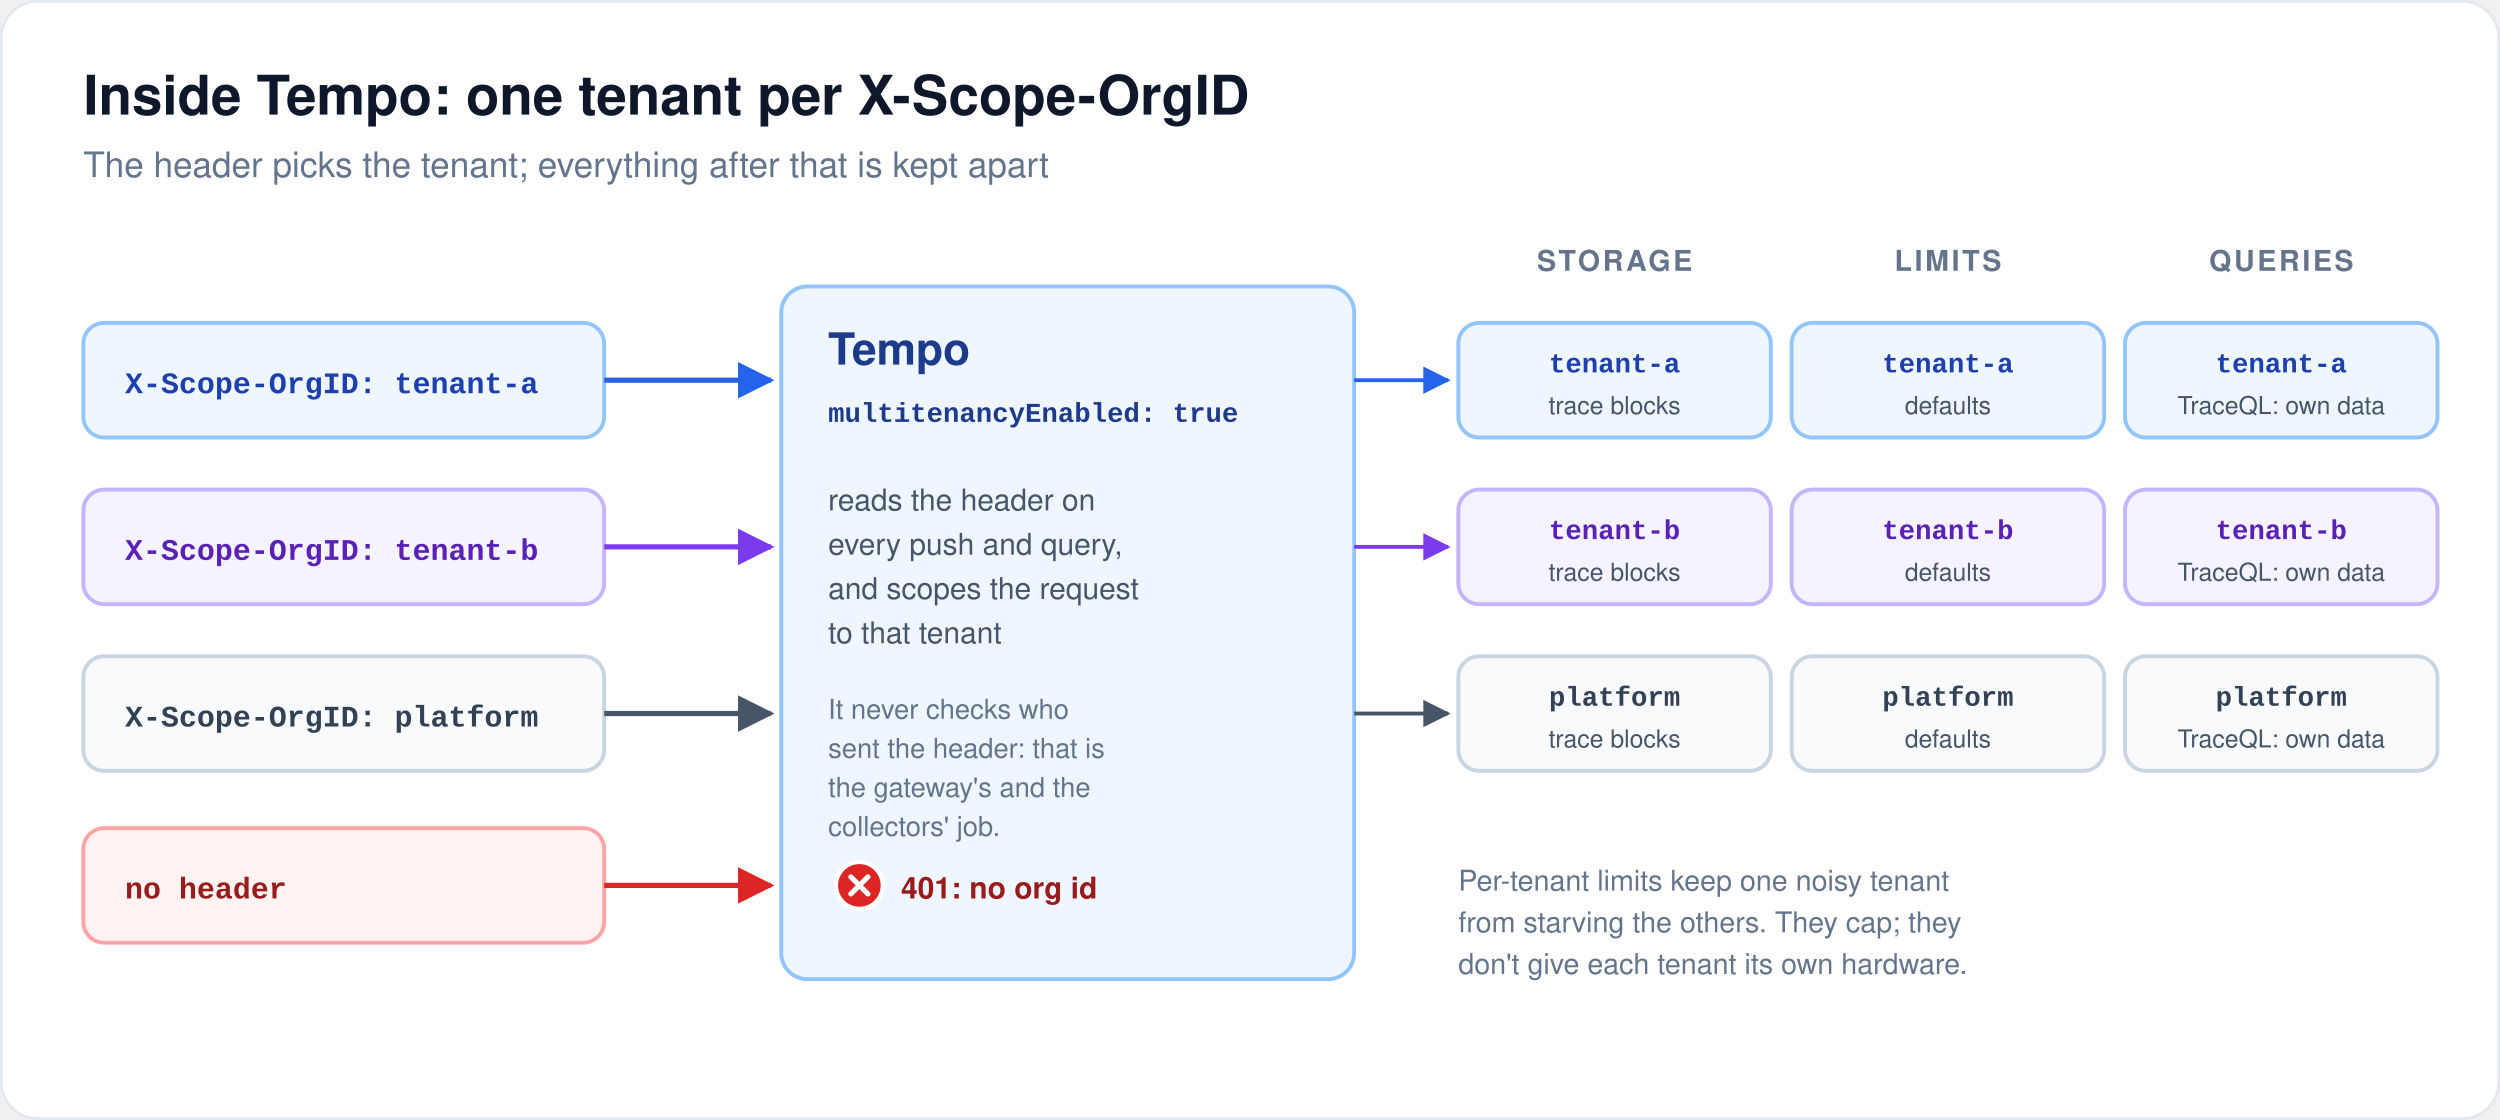
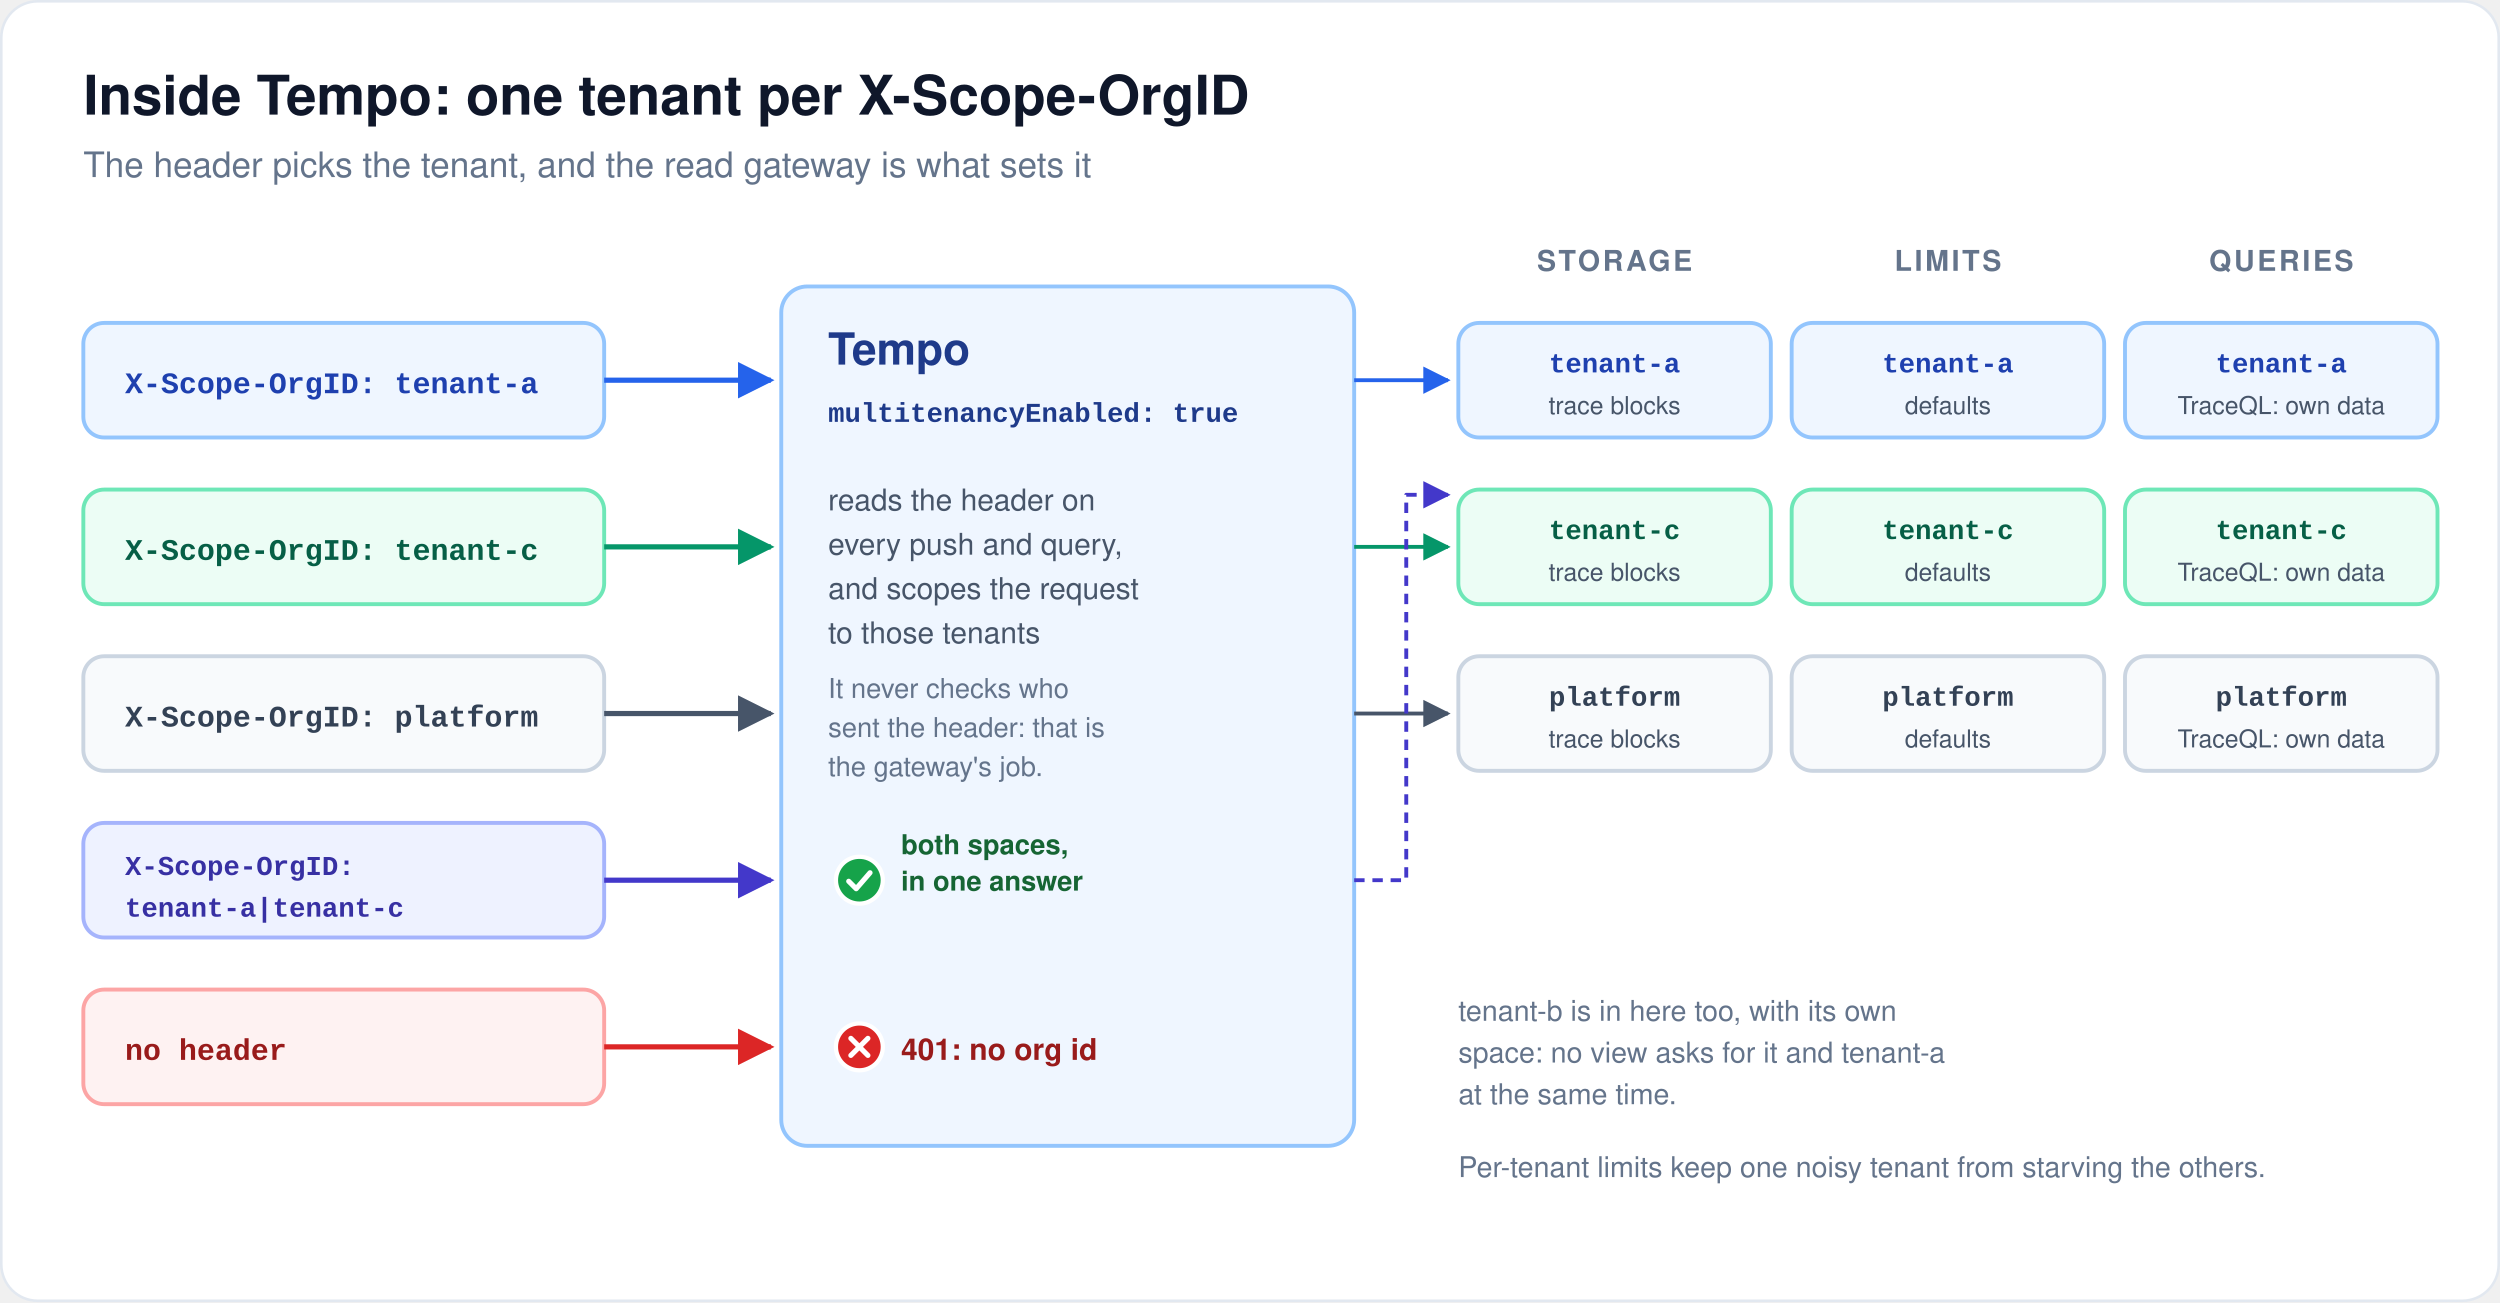
- <svg xmlns="http://www.w3.org/2000/svg" width="960" height="430" viewBox="0 0 960 430" role="img" aria-labelledby="t">
+ <svg xmlns="http://www.w3.org/2000/svg" width="960" height="500" viewBox="0 0 960 500" role="img" aria-labelledby="t">
  <defs>
+     <marker id="ah059669" viewBox="0 0 10 10" refX="9" refY="5" markerWidth="7" markerHeight="7" orient="auto-start-reverse">
+       <path d="M0,0 L10,5 L0,10 z" fill="#059669" />
+     </marker>
    <marker id="ah2563EB" viewBox="0 0 10 10" refX="9" refY="5" markerWidth="7" markerHeight="7" orient="auto-start-reverse">
      <path d="M0,0 L10,5 L0,10 z" fill="#2563EB" />
    </marker>
+     <marker id="ah4338CA" viewBox="0 0 10 10" refX="9" refY="5" markerWidth="7" markerHeight="7" orient="auto-start-reverse">
+       <path d="M0,0 L10,5 L0,10 z" fill="#4338CA" />
+     </marker>
    <marker id="ah475569" viewBox="0 0 10 10" refX="9" refY="5" markerWidth="7" markerHeight="7" orient="auto-start-reverse">
      <path d="M0,0 L10,5 L0,10 z" fill="#475569" />
-     </marker>
-     <marker id="ah7C3AED" viewBox="0 0 10 10" refX="9" refY="5" markerWidth="7" markerHeight="7" orient="auto-start-reverse">
-       <path d="M0,0 L10,5 L0,10 z" fill="#7C3AED" />
    </marker>
    <marker id="ahDC2626" viewBox="0 0 10 10" refX="9" refY="5" markerWidth="7" markerHeight="7" orient="auto-start-reverse">
      <path d="M0,0 L10,5 L0,10 z" fill="#DC2626" />
    </marker>
  </defs>
-   <rect x="0.5" y="0.5" width="959" height="429" rx="14" fill="#FFFFFF" stroke="#E2E8F0" />
+   <rect x="0.5" y="0.5" width="959" height="499" rx="14" fill="#FFFFFF" stroke="#E2E8F0" />
  <text x="32" y="44" font-family="'Segoe UI', 'Helvetica Neue', Helvetica, Arial, sans-serif" font-size="21" font-weight="700" fill="#0F172A">Inside Tempo: one tenant per X-Scope-OrgID</text>
-   <text x="32" y="68" font-family="'Segoe UI', 'Helvetica Neue', Helvetica, Arial, sans-serif" font-size="13.5" fill="#64748B">The header picks the tenant; everything after that is kept apart</text>
+   <text x="32" y="68" font-family="'Segoe UI', 'Helvetica Neue', Helvetica, Arial, sans-serif" font-size="13.5" fill="#64748B">The header picks the tenant, and the read gateway is what sets it</text>
  <rect x="32" y="124" width="200" height="44" rx="8" fill="#EFF6FF" stroke="#93C5FD" stroke-width="1.5" />
  <text x="48" y="151" font-family="Consolas, 'SFMono-Regular', 'Liberation Mono', Menlo, monospace" font-size="11.5" font-weight="700" fill="#1E40AF" text-anchor="start">X-Scope-OrgID: tenant-a</text>
  <path d="M232,146 L296,146" fill="none" stroke="#2563EB" stroke-width="2" stroke-linejoin="round" marker-end="url(#ah2563EB)" />
-   <rect x="32" y="188" width="200" height="44" rx="8" fill="#F5F3FF" stroke="#C4B5FD" stroke-width="1.5" />
-   <text x="48" y="215" font-family="Consolas, 'SFMono-Regular', 'Liberation Mono', Menlo, monospace" font-size="11.5" font-weight="700" fill="#5B21B6" text-anchor="start">X-Scope-OrgID: tenant-b</text>
-   <path d="M232,210 L296,210" fill="none" stroke="#7C3AED" stroke-width="2" stroke-linejoin="round" marker-end="url(#ah7C3AED)" />
+   <rect x="32" y="188" width="200" height="44" rx="8" fill="#ECFDF5" stroke="#6EE7B7" stroke-width="1.5" />
+   <text x="48" y="215" font-family="Consolas, 'SFMono-Regular', 'Liberation Mono', Menlo, monospace" font-size="11.5" font-weight="700" fill="#065F46" text-anchor="start">X-Scope-OrgID: tenant-c</text>
+   <path d="M232,210 L296,210" fill="none" stroke="#059669" stroke-width="2" stroke-linejoin="round" marker-end="url(#ah059669)" />
  <rect x="32" y="252" width="200" height="44" rx="8" fill="#F8FAFC" stroke="#CBD5E1" stroke-width="1.5" />
  <text x="48" y="279" font-family="Consolas, 'SFMono-Regular', 'Liberation Mono', Menlo, monospace" font-size="11.5" font-weight="700" fill="#334155" text-anchor="start">X-Scope-OrgID: platform</text>
  <path d="M232,274 L296,274" fill="none" stroke="#475569" stroke-width="2" stroke-linejoin="round" marker-end="url(#ah475569)" />
-   <rect x="32" y="318" width="200" height="44" rx="8" fill="#FEF2F2" stroke="#FCA5A5" stroke-width="1.5" />
-   <text x="48" y="345" font-family="Consolas, 'SFMono-Regular', 'Liberation Mono', Menlo, monospace" font-size="11.5" font-weight="700" fill="#991B1B" text-anchor="start">no header</text>
-   <path d="M232,340 L296,340" fill="none" stroke="#DC2626" stroke-width="2" stroke-linejoin="round" marker-end="url(#ahDC2626)" />
-   <rect x="300" y="110" width="220" height="266" rx="10" fill="#EFF6FF" stroke="#93C5FD" stroke-width="1.5" />
+   <rect x="32" y="316" width="200" height="44" rx="8" fill="#EEF2FF" stroke="#A5B4FC" stroke-width="1.5" />
+   <text x="48" y="336" font-family="Consolas, 'SFMono-Regular', 'Liberation Mono', Menlo, monospace" font-size="10.5" font-weight="700" fill="#3730A3" text-anchor="start">X-Scope-OrgID:</text>
+   <text x="48" y="352" font-family="Consolas, 'SFMono-Regular', 'Liberation Mono', Menlo, monospace" font-size="10.5" font-weight="700" fill="#3730A3" text-anchor="start">tenant-a|tenant-c</text>
+   <path d="M232,338 L296,338" fill="none" stroke="#4338CA" stroke-width="2" stroke-linejoin="round" marker-end="url(#ah4338CA)" />
+   <rect x="32" y="380" width="200" height="44" rx="8" fill="#FEF2F2" stroke="#FCA5A5" stroke-width="1.5" />
+   <text x="48" y="407" font-family="Consolas, 'SFMono-Regular', 'Liberation Mono', Menlo, monospace" font-size="11.5" font-weight="700" fill="#991B1B" text-anchor="start">no header</text>
+   <path d="M232,402 L296,402" fill="none" stroke="#DC2626" stroke-width="2" stroke-linejoin="round" marker-end="url(#ahDC2626)" />
+   <rect x="300" y="110" width="220" height="330" rx="10" fill="#EFF6FF" stroke="#93C5FD" stroke-width="1.5" />
  <text x="318" y="140" font-family="'Segoe UI', 'Helvetica Neue', Helvetica, Arial, sans-serif" font-size="17" font-weight="700" fill="#1E3A8A" text-anchor="start">Tempo</text>
  <text x="318" y="162" font-family="Consolas, 'SFMono-Regular', 'Liberation Mono', Menlo, monospace" font-size="10.5" font-weight="600" fill="#1E3A8A" text-anchor="start">multitenancyEnabled: true</text>
  <text x="318" y="196" font-family="'Segoe UI', 'Helvetica Neue', Helvetica, Arial, sans-serif" font-size="11.5" font-weight="400" fill="#475569" text-anchor="start">reads the header on</text>
  <text x="318" y="213" font-family="'Segoe UI', 'Helvetica Neue', Helvetica, Arial, sans-serif" font-size="11.5" font-weight="400" fill="#475569" text-anchor="start">every push and query,</text>
  <text x="318" y="230" font-family="'Segoe UI', 'Helvetica Neue', Helvetica, Arial, sans-serif" font-size="11.5" font-weight="400" fill="#475569" text-anchor="start">and scopes the request</text>
-   <text x="318" y="247" font-family="'Segoe UI', 'Helvetica Neue', Helvetica, Arial, sans-serif" font-size="11.5" font-weight="400" fill="#475569" text-anchor="start">to that tenant</text>
-   <g transform="translate(330,340) scale(0.8181818)">
+   <text x="318" y="247" font-family="'Segoe UI', 'Helvetica Neue', Helvetica, Arial, sans-serif" font-size="11.5" font-weight="400" fill="#475569" text-anchor="start">to those tenants</text>
+   <g transform="translate(330,338) scale(0.8181818)">
+     <circle r="11" fill="#16A34A" stroke="#FFFFFF" stroke-width="2" />
+     <path d="M-5,0.5 L-1.5,4 L5,-3.5" fill="none" stroke="#FFFFFF" stroke-width="2.4" stroke-linecap="round" stroke-linejoin="round" />
+   </g>
+   <text x="346" y="328" font-family="'Segoe UI', 'Helvetica Neue', Helvetica, Arial, sans-serif" font-size="10.5" font-weight="600" fill="#166534" text-anchor="start">both spaces,</text>
+   <text x="346" y="342" font-family="'Segoe UI', 'Helvetica Neue', Helvetica, Arial, sans-serif" font-size="10.5" font-weight="600" fill="#166534" text-anchor="start">in one answer</text>
+   <g transform="translate(330,402) scale(0.8181818)">
    <circle r="11" fill="#DC2626" stroke="#FFFFFF" stroke-width="2" />
    <path d="M-4,-4 L4,4 M4,-4 L-4,4" fill="none" stroke="#FFFFFF" stroke-width="2.4" stroke-linecap="round" />
  </g>
-   <text x="346" y="345" font-family="'Segoe UI', 'Helvetica Neue', Helvetica, Arial, sans-serif" font-size="11.5" font-weight="700" fill="#991B1B" text-anchor="start">401: no org id</text>
-   <text x="318" y="276" font-family="'Segoe UI', 'Helvetica Neue', Helvetica, Arial, sans-serif" font-size="10.5" font-weight="400" fill="#64748B" text-anchor="start">It never checks who</text>
-   <text x="318" y="291" font-family="'Segoe UI', 'Helvetica Neue', Helvetica, Arial, sans-serif" font-size="10.5" font-weight="400" fill="#64748B" text-anchor="start">sent the header: that is</text>
-   <text x="318" y="306" font-family="'Segoe UI', 'Helvetica Neue', Helvetica, Arial, sans-serif" font-size="10.5" font-weight="400" fill="#64748B" text-anchor="start">the gateway's and the</text>
-   <text x="318" y="321" font-family="'Segoe UI', 'Helvetica Neue', Helvetica, Arial, sans-serif" font-size="10.5" font-weight="400" fill="#64748B" text-anchor="start">collectors' job.</text>
+   <text x="346" y="407" font-family="'Segoe UI', 'Helvetica Neue', Helvetica, Arial, sans-serif" font-size="11.5" font-weight="700" fill="#991B1B" text-anchor="start">401: no org id</text>
+   <text x="318" y="268" font-family="'Segoe UI', 'Helvetica Neue', Helvetica, Arial, sans-serif" font-size="10.5" font-weight="400" fill="#64748B" text-anchor="start">It never checks who</text>
+   <text x="318" y="283" font-family="'Segoe UI', 'Helvetica Neue', Helvetica, Arial, sans-serif" font-size="10.5" font-weight="400" fill="#64748B" text-anchor="start">sent the header: that is</text>
+   <text x="318" y="298" font-family="'Segoe UI', 'Helvetica Neue', Helvetica, Arial, sans-serif" font-size="10.5" font-weight="400" fill="#64748B" text-anchor="start">the gateway's job.</text>
  <text x="620" y="104" font-family="'Segoe UI', 'Helvetica Neue', Helvetica, Arial, sans-serif" font-size="11" font-weight="700" fill="#64748B" text-anchor="middle" letter-spacing="1">STORAGE</text>
  <rect x="560" y="124" width="120" height="44" rx="8" fill="#EFF6FF" stroke="#93C5FD" stroke-width="1.5" />
  <text x="620" y="143" font-family="Consolas, 'SFMono-Regular', 'Liberation Mono', Menlo, monospace" font-size="10.5" font-weight="700" fill="#1E40AF" text-anchor="middle">tenant-a</text>
  <text x="620" y="159" font-family="'Segoe UI', 'Helvetica Neue', Helvetica, Arial, sans-serif" font-size="9.5" font-weight="400" fill="#475569" text-anchor="middle">trace blocks</text>
-   <rect x="560" y="188" width="120" height="44" rx="8" fill="#F5F3FF" stroke="#C4B5FD" stroke-width="1.5" />
-   <text x="620" y="207" font-family="Consolas, 'SFMono-Regular', 'Liberation Mono', Menlo, monospace" font-size="10.5" font-weight="700" fill="#5B21B6" text-anchor="middle">tenant-b</text>
+   <rect x="560" y="188" width="120" height="44" rx="8" fill="#ECFDF5" stroke="#6EE7B7" stroke-width="1.5" />
+   <text x="620" y="207" font-family="Consolas, 'SFMono-Regular', 'Liberation Mono', Menlo, monospace" font-size="10.5" font-weight="700" fill="#065F46" text-anchor="middle">tenant-c</text>
  <text x="620" y="223" font-family="'Segoe UI', 'Helvetica Neue', Helvetica, Arial, sans-serif" font-size="9.5" font-weight="400" fill="#475569" text-anchor="middle">trace blocks</text>
  <rect x="560" y="252" width="120" height="44" rx="8" fill="#F8FAFC" stroke="#CBD5E1" stroke-width="1.5" />
  <text x="620" y="271" font-family="Consolas, 'SFMono-Regular', 'Liberation Mono', Menlo, monospace" font-size="10.5" font-weight="700" fill="#334155" text-anchor="middle">platform</text>
  <text x="620" y="287" font-family="'Segoe UI', 'Helvetica Neue', Helvetica, Arial, sans-serif" font-size="9.5" font-weight="400" fill="#475569" text-anchor="middle">trace blocks</text>
  <text x="748" y="104" font-family="'Segoe UI', 'Helvetica Neue', Helvetica, Arial, sans-serif" font-size="11" font-weight="700" fill="#64748B" text-anchor="middle" letter-spacing="1">LIMITS</text>
  <rect x="688" y="124" width="120" height="44" rx="8" fill="#EFF6FF" stroke="#93C5FD" stroke-width="1.5" />
  <text x="748" y="143" font-family="Consolas, 'SFMono-Regular', 'Liberation Mono', Menlo, monospace" font-size="10.5" font-weight="700" fill="#1E40AF" text-anchor="middle">tenant-a</text>
  <text x="748" y="159" font-family="'Segoe UI', 'Helvetica Neue', Helvetica, Arial, sans-serif" font-size="9.5" font-weight="400" fill="#475569" text-anchor="middle">defaults</text>
-   <rect x="688" y="188" width="120" height="44" rx="8" fill="#F5F3FF" stroke="#C4B5FD" stroke-width="1.5" />
-   <text x="748" y="207" font-family="Consolas, 'SFMono-Regular', 'Liberation Mono', Menlo, monospace" font-size="10.5" font-weight="700" fill="#5B21B6" text-anchor="middle">tenant-b</text>
+   <rect x="688" y="188" width="120" height="44" rx="8" fill="#ECFDF5" stroke="#6EE7B7" stroke-width="1.5" />
+   <text x="748" y="207" font-family="Consolas, 'SFMono-Regular', 'Liberation Mono', Menlo, monospace" font-size="10.5" font-weight="700" fill="#065F46" text-anchor="middle">tenant-c</text>
  <text x="748" y="223" font-family="'Segoe UI', 'Helvetica Neue', Helvetica, Arial, sans-serif" font-size="9.5" font-weight="400" fill="#475569" text-anchor="middle">defaults</text>
  <rect x="688" y="252" width="120" height="44" rx="8" fill="#F8FAFC" stroke="#CBD5E1" stroke-width="1.5" />
  <text x="748" y="271" font-family="Consolas, 'SFMono-Regular', 'Liberation Mono', Menlo, monospace" font-size="10.5" font-weight="700" fill="#334155" text-anchor="middle">platform</text>
  <text x="748" y="287" font-family="'Segoe UI', 'Helvetica Neue', Helvetica, Arial, sans-serif" font-size="9.5" font-weight="400" fill="#475569" text-anchor="middle">defaults</text>
  <text x="876" y="104" font-family="'Segoe UI', 'Helvetica Neue', Helvetica, Arial, sans-serif" font-size="11" font-weight="700" fill="#64748B" text-anchor="middle" letter-spacing="1">QUERIES</text>
  <rect x="816" y="124" width="120" height="44" rx="8" fill="#EFF6FF" stroke="#93C5FD" stroke-width="1.5" />
  <text x="876" y="143" font-family="Consolas, 'SFMono-Regular', 'Liberation Mono', Menlo, monospace" font-size="10.5" font-weight="700" fill="#1E40AF" text-anchor="middle">tenant-a</text>
  <text x="876" y="159" font-family="'Segoe UI', 'Helvetica Neue', Helvetica, Arial, sans-serif" font-size="9.5" font-weight="400" fill="#475569" text-anchor="middle">TraceQL: own data</text>
-   <rect x="816" y="188" width="120" height="44" rx="8" fill="#F5F3FF" stroke="#C4B5FD" stroke-width="1.5" />
-   <text x="876" y="207" font-family="Consolas, 'SFMono-Regular', 'Liberation Mono', Menlo, monospace" font-size="10.5" font-weight="700" fill="#5B21B6" text-anchor="middle">tenant-b</text>
+   <rect x="816" y="188" width="120" height="44" rx="8" fill="#ECFDF5" stroke="#6EE7B7" stroke-width="1.5" />
+   <text x="876" y="207" font-family="Consolas, 'SFMono-Regular', 'Liberation Mono', Menlo, monospace" font-size="10.5" font-weight="700" fill="#065F46" text-anchor="middle">tenant-c</text>
  <text x="876" y="223" font-family="'Segoe UI', 'Helvetica Neue', Helvetica, Arial, sans-serif" font-size="9.5" font-weight="400" fill="#475569" text-anchor="middle">TraceQL: own data</text>
  <rect x="816" y="252" width="120" height="44" rx="8" fill="#F8FAFC" stroke="#CBD5E1" stroke-width="1.5" />
  <text x="876" y="271" font-family="Consolas, 'SFMono-Regular', 'Liberation Mono', Menlo, monospace" font-size="10.5" font-weight="700" fill="#334155" text-anchor="middle">platform</text>
  <text x="876" y="287" font-family="'Segoe UI', 'Helvetica Neue', Helvetica, Arial, sans-serif" font-size="9.5" font-weight="400" fill="#475569" text-anchor="middle">TraceQL: own data</text>
  <path d="M520,146 L556,146" fill="none" stroke="#2563EB" stroke-width="1.5" stroke-linejoin="round" marker-end="url(#ah2563EB)" />
-   <path d="M520,210 L556,210" fill="none" stroke="#7C3AED" stroke-width="1.5" stroke-linejoin="round" marker-end="url(#ah7C3AED)" />
+   <path d="M520,210 L556,210" fill="none" stroke="#059669" stroke-width="1.5" stroke-linejoin="round" marker-end="url(#ah059669)" />
  <path d="M520,274 L556,274" fill="none" stroke="#475569" stroke-width="1.5" stroke-linejoin="round" marker-end="url(#ah475569)" />
-   <text x="560" y="342" font-family="'Segoe UI', 'Helvetica Neue', Helvetica, Arial, sans-serif" font-size="11" font-weight="400" fill="#64748B" text-anchor="start">Per-tenant limits keep one noisy tenant</text>
-   <text x="560" y="358" font-family="'Segoe UI', 'Helvetica Neue', Helvetica, Arial, sans-serif" font-size="11" font-weight="400" fill="#64748B" text-anchor="start">from starving the others. They cap; they</text>
-   <text x="560" y="374" font-family="'Segoe UI', 'Helvetica Neue', Helvetica, Arial, sans-serif" font-size="11" font-weight="400" fill="#64748B" text-anchor="start">don't give each tenant its own hardware.</text>
+   <path d="M520,338 L540,338 L540,190 L556,190" fill="none" stroke="#4338CA" stroke-width="1.5" stroke-linejoin="round" stroke-dasharray="4 3" marker-end="url(#ah4338CA)" />
+   <text x="560" y="392" font-family="'Segoe UI', 'Helvetica Neue', Helvetica, Arial, sans-serif" font-size="11" font-weight="400" fill="#64748B" text-anchor="start">tenant-b is in here too, with its own</text>
+   <text x="560" y="408" font-family="'Segoe UI', 'Helvetica Neue', Helvetica, Arial, sans-serif" font-size="11" font-weight="400" fill="#64748B" text-anchor="start">space: no view asks for it and tenant-a</text>
+   <text x="560" y="424" font-family="'Segoe UI', 'Helvetica Neue', Helvetica, Arial, sans-serif" font-size="11" font-weight="400" fill="#64748B" text-anchor="start">at the same time.</text>
+   <text x="560" y="452" font-family="'Segoe UI', 'Helvetica Neue', Helvetica, Arial, sans-serif" font-size="11" font-weight="400" fill="#64748B" text-anchor="start">Per-tenant limits keep one noisy tenant from starving the others.</text>
</svg>
